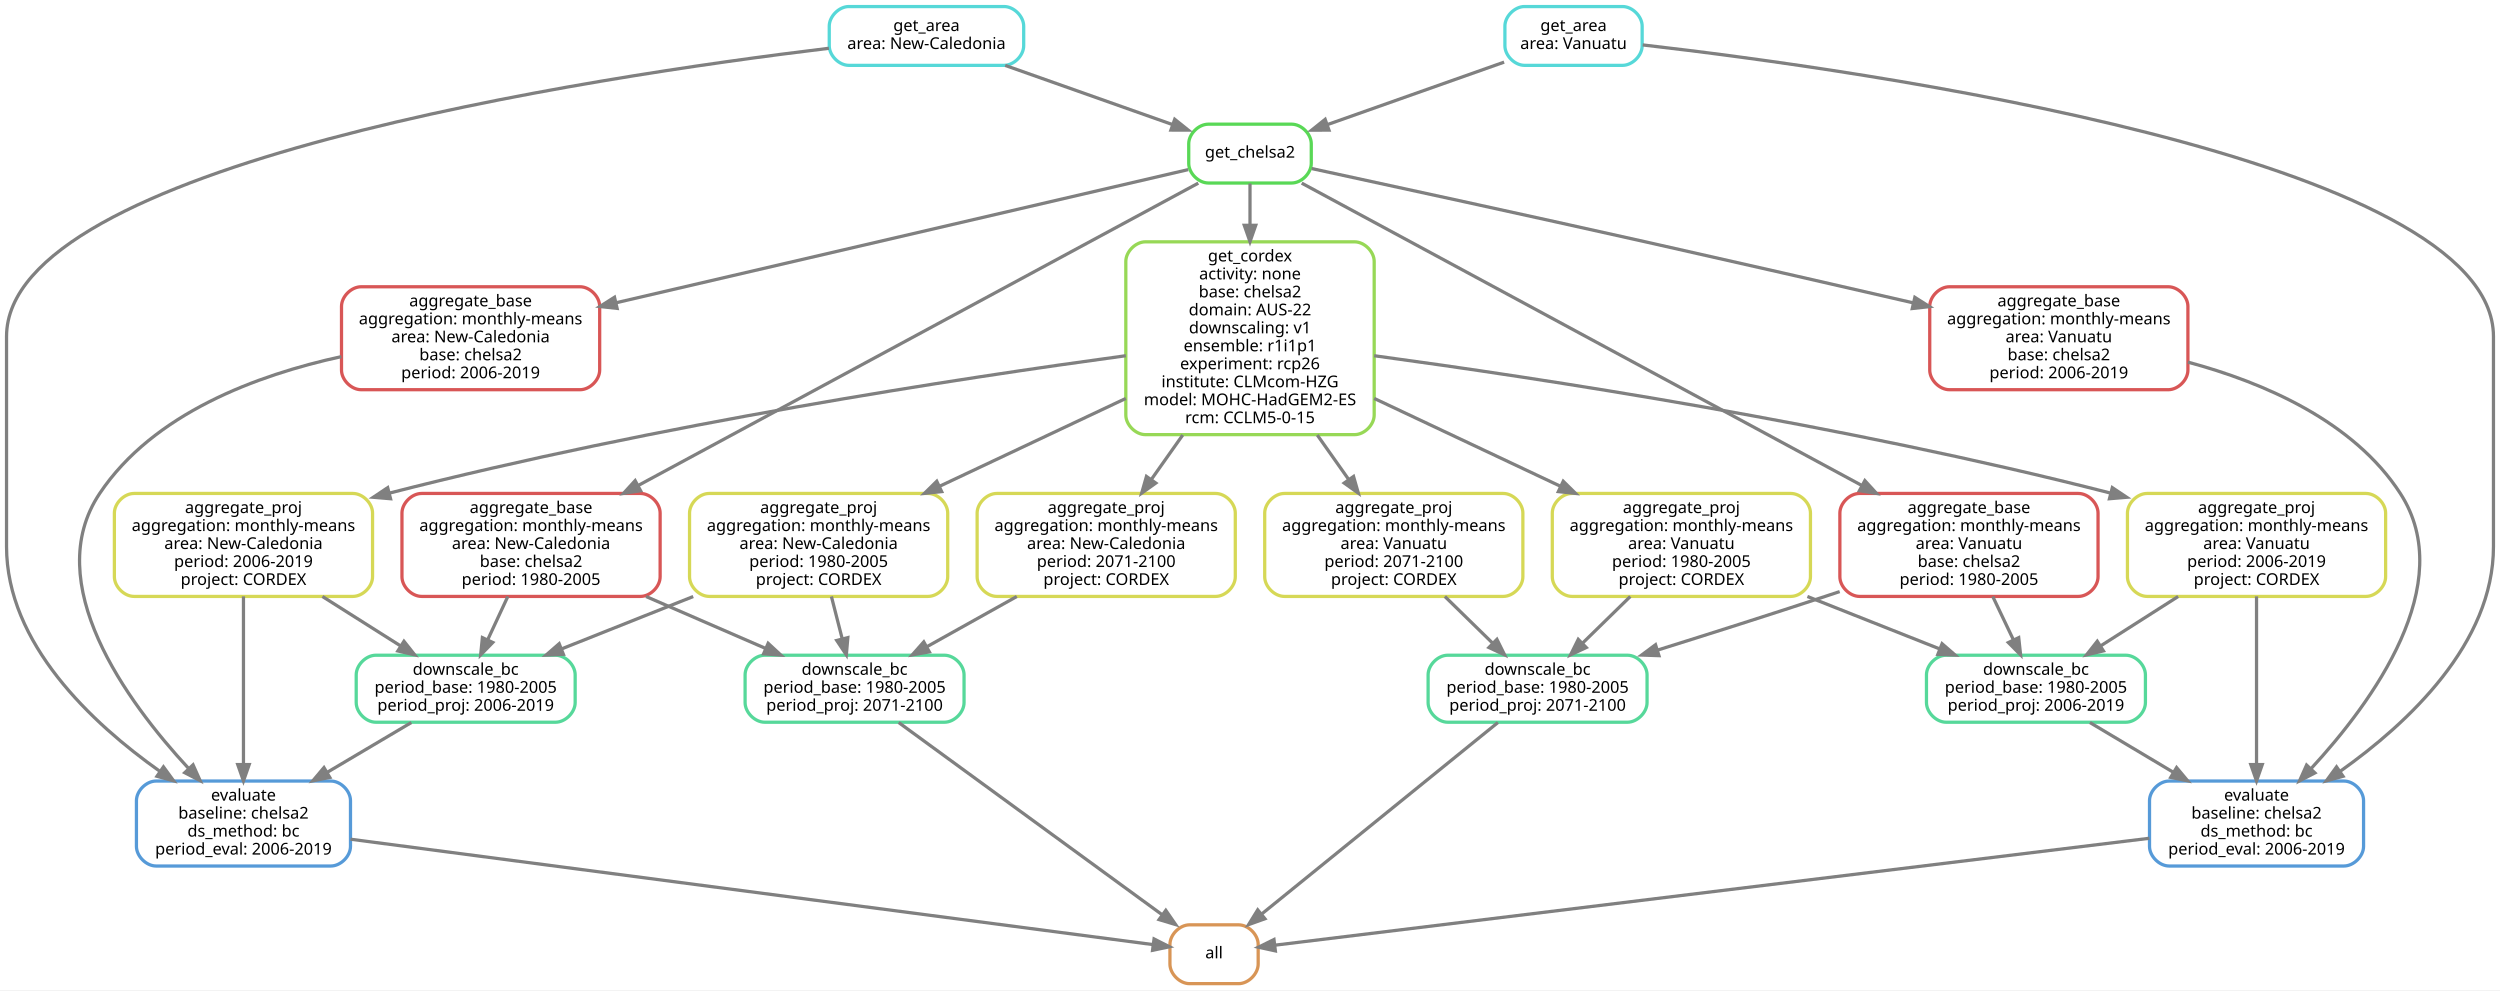
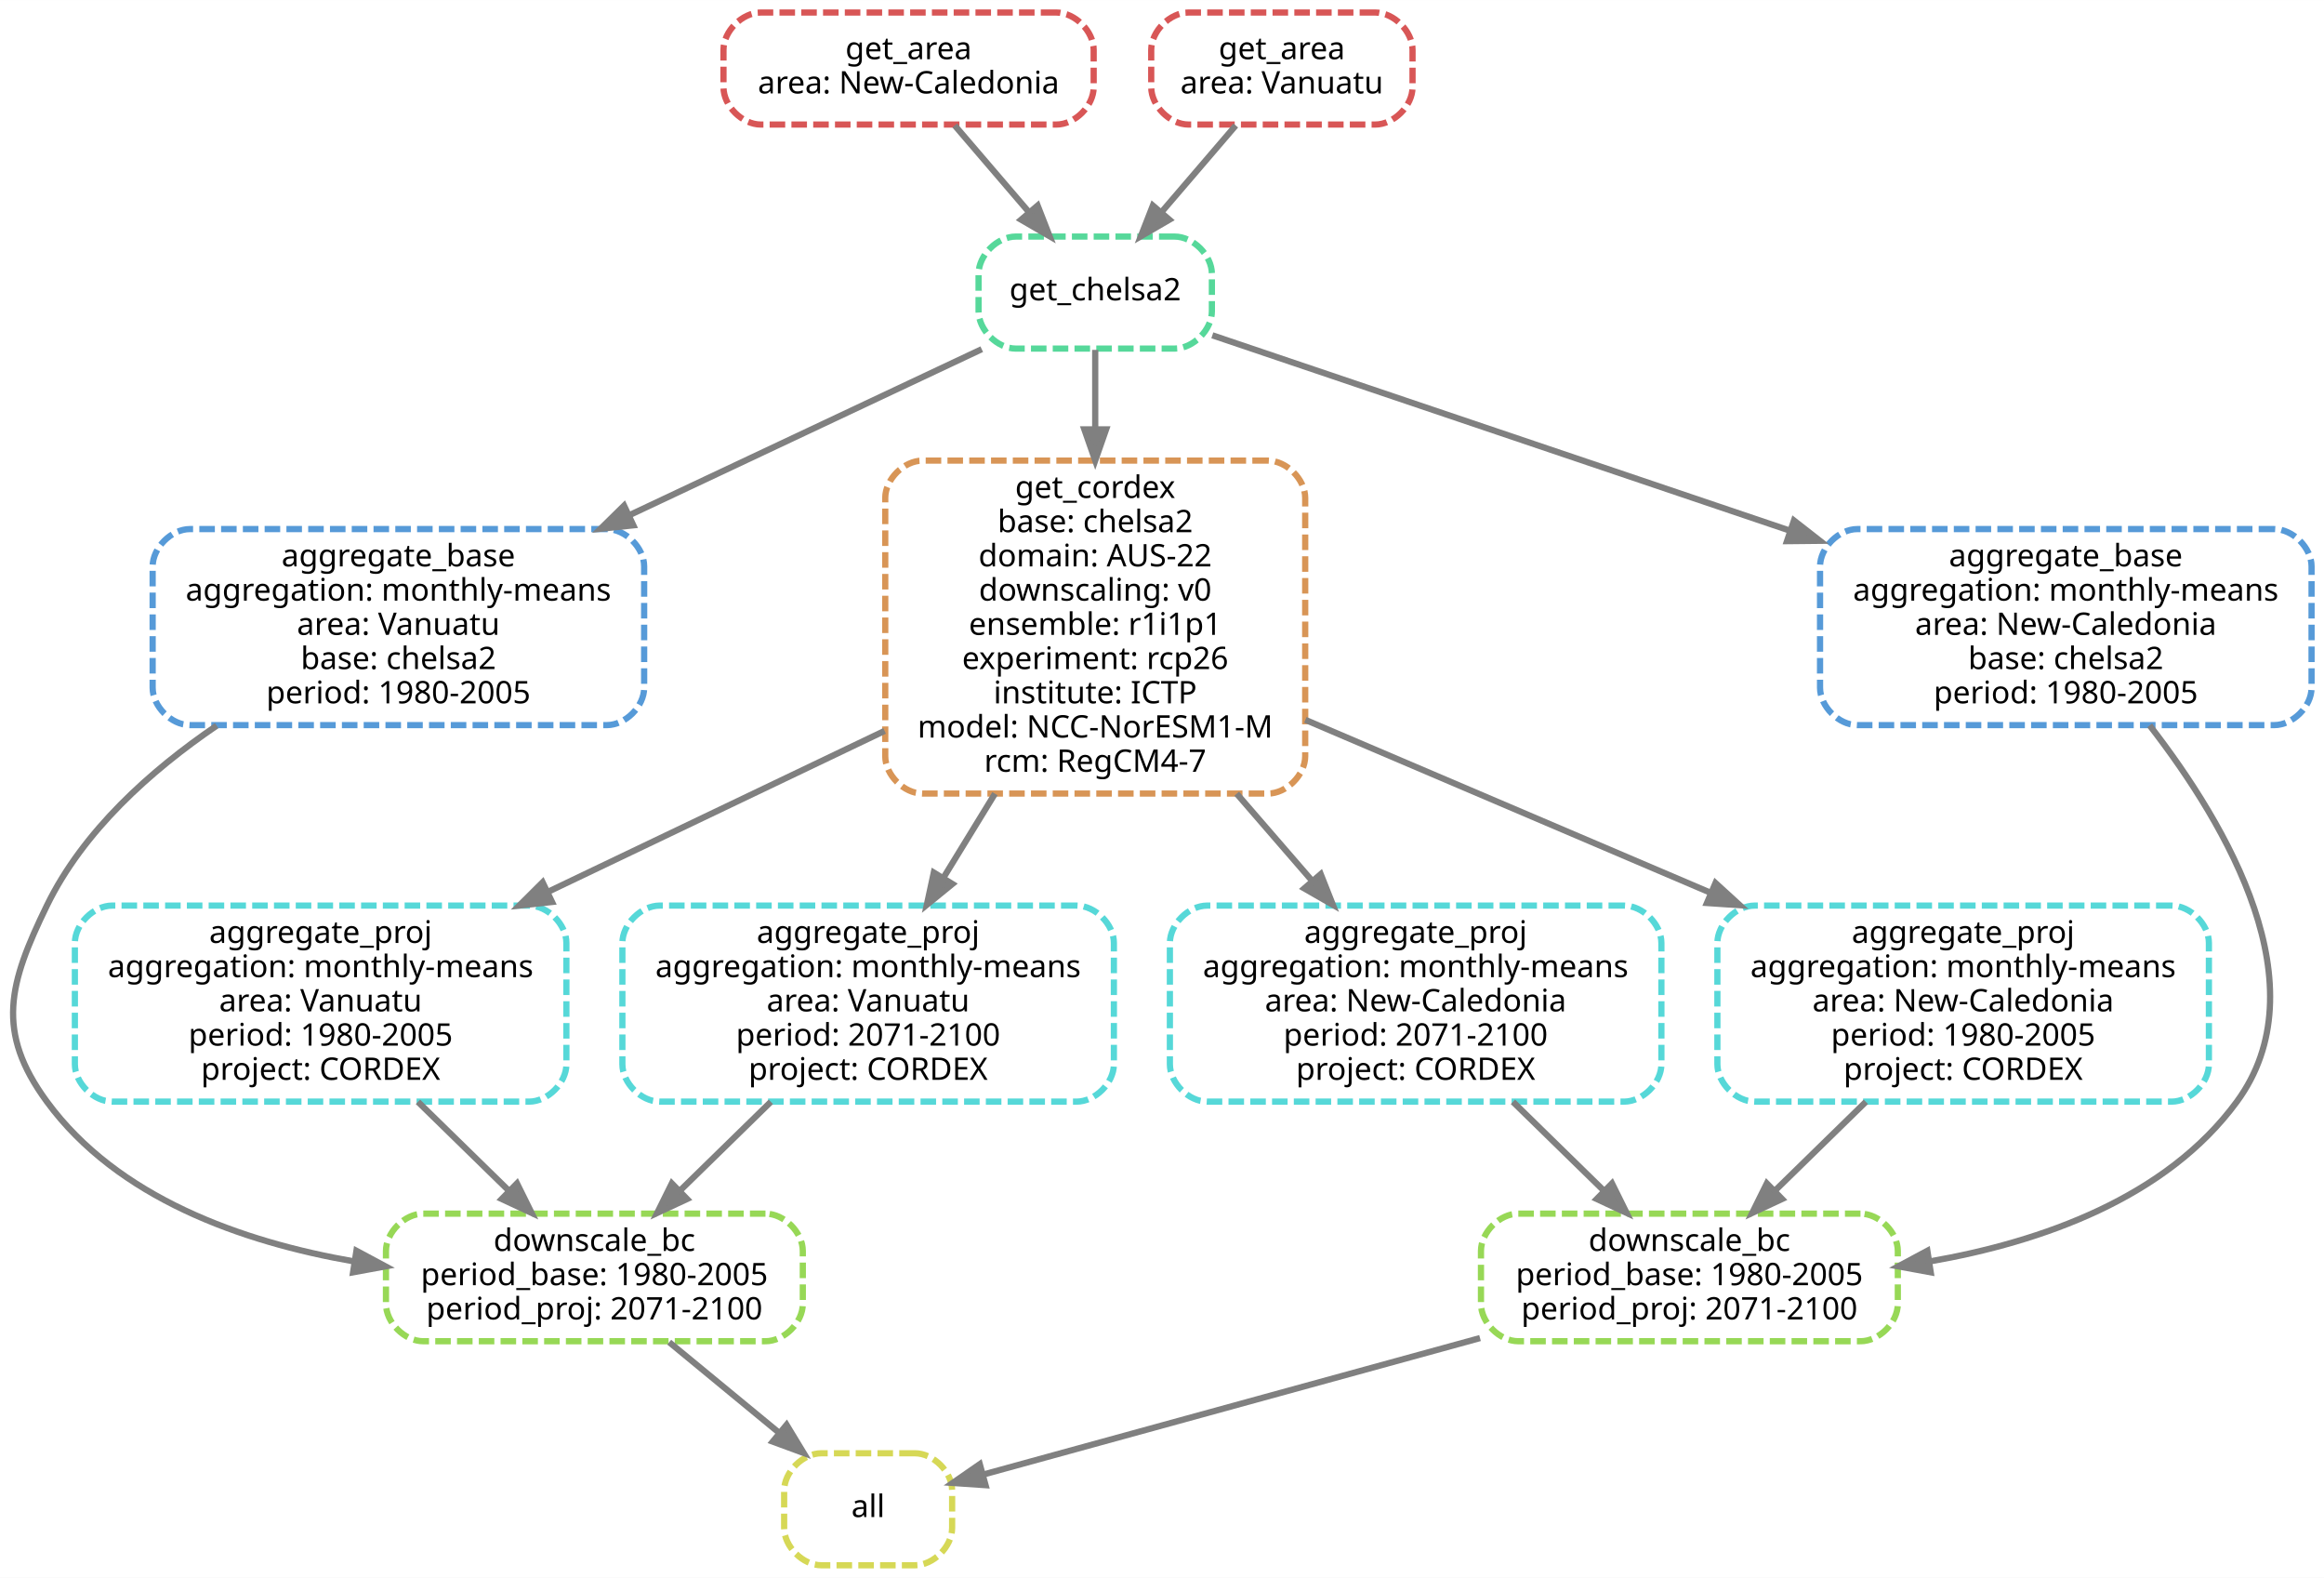
- <svg xmlns="http://www.w3.org/2000/svg" width="1530pt" height="606pt" viewBox="0.00 0.00 1530.00 606.00">
-   <g id="graph0" class="graph" transform="scale(1 1) rotate(0) translate(4 602)">
-     <polygon fill="white" stroke="transparent" points="-4,4 -4,-602 1526,-602 1526,4 -4,4" />
+ <svg xmlns="http://www.w3.org/2000/svg" width="747pt" height="507pt" viewBox="0.00 0.00 747.07 507.00">
+   <g id="graph0" class="graph" transform="scale(1 1) rotate(0) translate(4 503)">
+     <polygon fill="white" stroke="transparent" points="-4,4 -4,-503 743.07,-503 743.07,4 -4,4" />
    <g id="node1" class="node">
-       <path fill="none" stroke="#d89556" stroke-width="2" d="M754,-36C754,-36 724,-36 724,-36 718,-36 712,-30 712,-24 712,-24 712,-12 712,-12 712,-6 718,0 724,0 724,0 754,0 754,0 760,0 766,-6 766,-12 766,-12 766,-24 766,-24 766,-30 760,-36 754,-36" />
-       <text text-anchor="middle" x="739" y="-15.5" font-family="sans" font-size="10.00">all</text>
+       <path fill="none" stroke="#d6d856" stroke-width="2" stroke-dasharray="5,2" d="M290.07,-36C290.07,-36 260.07,-36 260.07,-36 254.07,-36 248.07,-30 248.07,-24 248.07,-24 248.07,-12 248.07,-12 248.07,-6 254.07,0 260.07,0 260.07,0 290.07,0 290.07,0 296.07,0 302.07,-6 302.07,-12 302.07,-12 302.07,-24 302.07,-24 302.07,-30 296.07,-36 290.07,-36" />
+       <text text-anchor="middle" x="275.07" y="-15.5" font-family="sans" font-size="10.00">all</text>
    </g>
    <g id="node2" class="node">
-       <path fill="none" stroke="#56d89a" stroke-width="2" d="M574,-201C574,-201 464,-201 464,-201 458,-201 452,-195 452,-189 452,-189 452,-172 452,-172 452,-166 458,-160 464,-160 464,-160 574,-160 574,-160 580,-160 586,-166 586,-172 586,-172 586,-189 586,-189 586,-195 580,-201 574,-201" />
-       <text text-anchor="middle" x="519" y="-189" font-family="sans" font-size="10.00">downscale_bc</text>
-       <text text-anchor="middle" x="519" y="-178" font-family="sans" font-size="10.00">period_base: 1980-2005</text>
-       <text text-anchor="middle" x="519" y="-167" font-family="sans" font-size="10.00">period_proj: 2071-2100</text>
+       <path fill="none" stroke="#97d856" stroke-width="2" stroke-dasharray="5,2" d="M594.07,-113C594.07,-113 484.07,-113 484.07,-113 478.07,-113 472.07,-107 472.07,-101 472.07,-101 472.07,-84 472.07,-84 472.07,-78 478.07,-72 484.07,-72 484.07,-72 594.07,-72 594.07,-72 600.07,-72 606.07,-78 606.07,-84 606.07,-84 606.07,-101 606.07,-101 606.07,-107 600.07,-113 594.07,-113" />
+       <text text-anchor="middle" x="539.07" y="-101" font-family="sans" font-size="10.00">downscale_bc</text>
+       <text text-anchor="middle" x="539.07" y="-90" font-family="sans" font-size="10.00">period_base: 1980-2005</text>
+       <text text-anchor="middle" x="539.07" y="-79" font-family="sans" font-size="10.00">period_proj: 2071-2100</text>
    </g>
    <g id="edge1" class="edge">
-       <path fill="none" stroke="grey" stroke-width="2" d="M545.98,-159.82C586.74,-130.08 663.89,-73.8 707.29,-42.14" />
-       <polygon fill="grey" stroke="grey" stroke-width="2" points="709.48,-44.87 715.5,-36.15 705.35,-39.21 709.48,-44.87" />
+       <path fill="none" stroke="grey" stroke-width="2" d="M471.77,-73.02C420.97,-59.06 353.17,-40.45 311.89,-29.11" />
+       <polygon fill="grey" stroke="grey" stroke-width="2" points="312.82,-25.74 302.25,-26.46 310.96,-32.49 312.82,-25.74" />
    </g>
    <g id="node3" class="node">
-       <path fill="none" stroke="#d6d856" stroke-width="2" d="M740,-300C740,-300 606,-300 606,-300 600,-300 594,-294 594,-288 594,-288 594,-249 594,-249 594,-243 600,-237 606,-237 606,-237 740,-237 740,-237 746,-237 752,-243 752,-249 752,-249 752,-288 752,-288 752,-294 746,-300 740,-300" />
-       <text text-anchor="middle" x="673" y="-288" font-family="sans" font-size="10.00">aggregate_proj</text>
-       <text text-anchor="middle" x="673" y="-277" font-family="sans" font-size="10.00">aggregation: monthly-means</text>
-       <text text-anchor="middle" x="673" y="-266" font-family="sans" font-size="10.00">area: New-Caledonia</text>
-       <text text-anchor="middle" x="673" y="-255" font-family="sans" font-size="10.00">period: 2071-2100</text>
-       <text text-anchor="middle" x="673" y="-244" font-family="sans" font-size="10.00">project: CORDEX</text>
+       <path fill="none" stroke="#56d8d8" stroke-width="2" stroke-dasharray="5,2" d="M518.07,-212C518.07,-212 384.07,-212 384.07,-212 378.07,-212 372.07,-206 372.07,-200 372.07,-200 372.07,-161 372.07,-161 372.07,-155 378.07,-149 384.07,-149 384.07,-149 518.07,-149 518.07,-149 524.07,-149 530.07,-155 530.07,-161 530.07,-161 530.07,-200 530.07,-200 530.07,-206 524.07,-212 518.07,-212" />
+       <text text-anchor="middle" x="451.07" y="-200" font-family="sans" font-size="10.00">aggregate_proj</text>
+       <text text-anchor="middle" x="451.07" y="-189" font-family="sans" font-size="10.00">aggregation: monthly-means</text>
+       <text text-anchor="middle" x="451.07" y="-178" font-family="sans" font-size="10.00">area: New-Caledonia</text>
+       <text text-anchor="middle" x="451.07" y="-167" font-family="sans" font-size="10.00">period: 2071-2100</text>
+       <text text-anchor="middle" x="451.07" y="-156" font-family="sans" font-size="10.00">project: CORDEX</text>
+     </g>
+     <g id="edge3" class="edge">
+       <path fill="none" stroke="grey" stroke-width="2" d="M482.35,-148.94C491.94,-139.57 502.41,-129.33 511.72,-120.24" />
+       <polygon fill="grey" stroke="grey" stroke-width="2" points="514.19,-122.72 518.89,-113.23 509.29,-117.71 514.19,-122.72" />
+     </g>
+     <g id="node4" class="node">
+       <path fill="none" stroke="#d89556" stroke-width="2" stroke-dasharray="5,2" d="M403.57,-355C403.57,-355 292.57,-355 292.57,-355 286.57,-355 280.57,-349 280.57,-343 280.57,-343 280.57,-260 280.57,-260 280.57,-254 286.57,-248 292.57,-248 292.57,-248 403.57,-248 403.57,-248 409.57,-248 415.57,-254 415.57,-260 415.57,-260 415.57,-343 415.57,-343 415.57,-349 409.57,-355 403.57,-355" />
+       <text text-anchor="middle" x="348.07" y="-343" font-family="sans" font-size="10.00">get_cordex</text>
+       <text text-anchor="middle" x="348.07" y="-332" font-family="sans" font-size="10.00">base: chelsa2</text>
+       <text text-anchor="middle" x="348.07" y="-321" font-family="sans" font-size="10.00">domain: AUS-22</text>
+       <text text-anchor="middle" x="348.07" y="-310" font-family="sans" font-size="10.00">downscaling: v0</text>
+       <text text-anchor="middle" x="348.07" y="-299" font-family="sans" font-size="10.00">ensemble: r1i1p1</text>
+       <text text-anchor="middle" x="348.07" y="-288" font-family="sans" font-size="10.00">experiment: rcp26</text>
+       <text text-anchor="middle" x="348.07" y="-277" font-family="sans" font-size="10.00">institute: ICTP</text>
+       <text text-anchor="middle" x="348.07" y="-266" font-family="sans" font-size="10.00">model: NCC-NorESM1-M</text>
+       <text text-anchor="middle" x="348.07" y="-255" font-family="sans" font-size="10.00">rcm: RegCM4-7</text>
+     </g>
+     <g id="edge6" class="edge">
+       <path fill="none" stroke="grey" stroke-width="2" d="M393.55,-247.96C401.72,-238.52 410.1,-228.84 417.84,-219.9" />
+       <polygon fill="grey" stroke="grey" stroke-width="2" points="420.56,-222.1 424.46,-212.25 415.27,-217.52 420.56,-222.1" />
+     </g>
+     <g id="node8" class="node">
+       <path fill="none" stroke="#56d8d8" stroke-width="2" stroke-dasharray="5,2" d="M694.07,-212C694.07,-212 560.07,-212 560.07,-212 554.07,-212 548.07,-206 548.07,-200 548.07,-200 548.07,-161 548.07,-161 548.07,-155 554.07,-149 560.07,-149 560.07,-149 694.07,-149 694.07,-149 700.07,-149 706.07,-155 706.07,-161 706.07,-161 706.07,-200 706.07,-200 706.07,-206 700.07,-212 694.07,-212" />
+       <text text-anchor="middle" x="627.07" y="-200" font-family="sans" font-size="10.00">aggregate_proj</text>
+       <text text-anchor="middle" x="627.07" y="-189" font-family="sans" font-size="10.00">aggregation: monthly-means</text>
+       <text text-anchor="middle" x="627.07" y="-178" font-family="sans" font-size="10.00">area: New-Caledonia</text>
+       <text text-anchor="middle" x="627.07" y="-167" font-family="sans" font-size="10.00">period: 1980-2005</text>
+       <text text-anchor="middle" x="627.07" y="-156" font-family="sans" font-size="10.00">project: CORDEX</text>
+     </g>
+     <g id="edge10" class="edge">
+       <path fill="none" stroke="grey" stroke-width="2" d="M415.61,-271.69C454.89,-254.94 504.66,-233.71 546.04,-216.06" />
+       <polygon fill="grey" stroke="grey" stroke-width="2" points="547.46,-219.26 555.28,-212.12 544.71,-212.83 547.46,-219.26" />
+     </g>
+     <g id="node11" class="node">
+       <path fill="none" stroke="#56d8d8" stroke-width="2" stroke-dasharray="5,2" d="M342.07,-212C342.07,-212 208.07,-212 208.07,-212 202.07,-212 196.07,-206 196.07,-200 196.07,-200 196.07,-161 196.07,-161 196.07,-155 202.07,-149 208.07,-149 208.07,-149 342.07,-149 342.07,-149 348.07,-149 354.07,-155 354.07,-161 354.07,-161 354.07,-200 354.07,-200 354.07,-206 348.07,-212 342.07,-212" />
+       <text text-anchor="middle" x="275.07" y="-200" font-family="sans" font-size="10.00">aggregate_proj</text>
+       <text text-anchor="middle" x="275.07" y="-189" font-family="sans" font-size="10.00">aggregation: monthly-means</text>
+       <text text-anchor="middle" x="275.07" y="-178" font-family="sans" font-size="10.00">area: Vanuatu</text>
+       <text text-anchor="middle" x="275.07" y="-167" font-family="sans" font-size="10.00">period: 2071-2100</text>
+       <text text-anchor="middle" x="275.07" y="-156" font-family="sans" font-size="10.00">project: CORDEX</text>
+     </g>
+     <g id="edge15" class="edge">
+       <path fill="none" stroke="grey" stroke-width="2" d="M315.84,-247.96C310.29,-238.9 304.6,-229.63 299.3,-220.99" />
+       <polygon fill="grey" stroke="grey" stroke-width="2" points="302.15,-218.95 293.94,-212.25 296.18,-222.61 302.15,-218.95" />
+     </g>
+     <g id="node12" class="node">
+       <path fill="none" stroke="#56d8d8" stroke-width="2" stroke-dasharray="5,2" d="M166.07,-212C166.07,-212 32.07,-212 32.07,-212 26.07,-212 20.07,-206 20.07,-200 20.07,-200 20.07,-161 20.07,-161 20.07,-155 26.07,-149 32.07,-149 32.07,-149 166.07,-149 166.07,-149 172.07,-149 178.07,-155 178.07,-161 178.07,-161 178.07,-200 178.07,-200 178.07,-206 172.07,-212 166.07,-212" />
+       <text text-anchor="middle" x="99.07" y="-200" font-family="sans" font-size="10.00">aggregate_proj</text>
+       <text text-anchor="middle" x="99.07" y="-189" font-family="sans" font-size="10.00">aggregation: monthly-means</text>
+       <text text-anchor="middle" x="99.07" y="-178" font-family="sans" font-size="10.00">area: Vanuatu</text>
+       <text text-anchor="middle" x="99.07" y="-167" font-family="sans" font-size="10.00">period: 1980-2005</text>
+       <text text-anchor="middle" x="99.07" y="-156" font-family="sans" font-size="10.00">project: CORDEX</text>
+     </g>
+     <g id="edge16" class="edge">
+       <path fill="none" stroke="grey" stroke-width="2" d="M280.36,-268.14C246.93,-252.16 206.54,-232.86 172.38,-216.53" />
+       <polygon fill="grey" stroke="grey" stroke-width="2" points="173.45,-213.16 162.92,-212.01 170.43,-219.48 173.45,-213.16" />
+     </g>
+     <g id="node5" class="node">
+       <path fill="none" stroke="#56d89a" stroke-width="2" stroke-dasharray="5,2" d="M373.57,-427C373.57,-427 322.57,-427 322.57,-427 316.57,-427 310.57,-421 310.57,-415 310.57,-415 310.57,-403 310.57,-403 310.57,-397 316.57,-391 322.57,-391 322.57,-391 373.57,-391 373.57,-391 379.57,-391 385.57,-397 385.57,-403 385.57,-403 385.57,-415 385.57,-415 385.57,-421 379.57,-427 373.57,-427" />
+       <text text-anchor="middle" x="348.07" y="-406.5" font-family="sans" font-size="10.00">get_chelsa2</text>
+     </g>
+     <g id="edge7" class="edge">
+       <path fill="none" stroke="grey" stroke-width="2" d="M348.07,-390.58C348.07,-383.36 348.07,-374.5 348.07,-365.22" />
+       <polygon fill="grey" stroke="grey" stroke-width="2" points="351.57,-365.04 348.07,-355.04 344.57,-365.04 351.57,-365.04" />
+     </g>
+     <g id="node9" class="node">
+       <path fill="none" stroke="#569ad8" stroke-width="2" stroke-dasharray="5,2" d="M727.07,-333C727.07,-333 593.07,-333 593.07,-333 587.07,-333 581.07,-327 581.07,-321 581.07,-321 581.07,-282 581.07,-282 581.07,-276 587.07,-270 593.07,-270 593.07,-270 727.07,-270 727.07,-270 733.07,-270 739.07,-276 739.07,-282 739.07,-282 739.07,-321 739.07,-321 739.07,-327 733.07,-333 727.07,-333" />
+       <text text-anchor="middle" x="660.07" y="-321" font-family="sans" font-size="10.00">aggregate_base</text>
+       <text text-anchor="middle" x="660.07" y="-310" font-family="sans" font-size="10.00">aggregation: monthly-means</text>
+       <text text-anchor="middle" x="660.07" y="-299" font-family="sans" font-size="10.00">area: New-Caledonia</text>
+       <text text-anchor="middle" x="660.07" y="-288" font-family="sans" font-size="10.00">base: chelsa2</text>
+       <text text-anchor="middle" x="660.07" y="-277" font-family="sans" font-size="10.00">period: 1980-2005</text>
+     </g>
+     <g id="edge11" class="edge">
+       <path fill="none" stroke="grey" stroke-width="2" d="M385.71,-395.27C431.4,-379.82 509.96,-353.26 571.33,-332.51" />
+       <polygon fill="grey" stroke="grey" stroke-width="2" points="572.68,-335.75 581.03,-329.23 570.44,-329.12 572.68,-335.75" />
+     </g>
+     <g id="node13" class="node">
+       <path fill="none" stroke="#569ad8" stroke-width="2" stroke-dasharray="5,2" d="M191.07,-333C191.07,-333 57.07,-333 57.07,-333 51.07,-333 45.07,-327 45.07,-321 45.07,-321 45.07,-282 45.07,-282 45.07,-276 51.07,-270 57.07,-270 57.07,-270 191.07,-270 191.07,-270 197.07,-270 203.07,-276 203.07,-282 203.07,-282 203.07,-321 203.07,-321 203.07,-327 197.07,-333 191.07,-333" />
+       <text text-anchor="middle" x="124.07" y="-321" font-family="sans" font-size="10.00">aggregate_base</text>
+       <text text-anchor="middle" x="124.07" y="-310" font-family="sans" font-size="10.00">aggregation: monthly-means</text>
+       <text text-anchor="middle" x="124.07" y="-299" font-family="sans" font-size="10.00">area: Vanuatu</text>
+       <text text-anchor="middle" x="124.07" y="-288" font-family="sans" font-size="10.00">base: chelsa2</text>
+       <text text-anchor="middle" x="124.07" y="-277" font-family="sans" font-size="10.00">period: 1980-2005</text>
+     </g>
+     <g id="edge17" class="edge">
+       <path fill="none" stroke="grey" stroke-width="2" d="M311.59,-390.81C281.07,-376.44 236.56,-355.48 198.56,-337.58" />
+       <polygon fill="grey" stroke="grey" stroke-width="2" points="199.59,-334.2 189.05,-333.1 196.61,-340.53 199.59,-334.2" />
+     </g>
+     <g id="node6" class="node">
+       <path fill="none" stroke="#d85656" stroke-width="2" stroke-dasharray="5,2" d="M335.57,-499C335.57,-499 240.57,-499 240.57,-499 234.57,-499 228.57,-493 228.57,-487 228.57,-487 228.57,-475 228.57,-475 228.57,-469 234.57,-463 240.57,-463 240.57,-463 335.57,-463 335.57,-463 341.57,-463 347.57,-469 347.57,-475 347.57,-475 347.57,-487 347.57,-487 347.57,-493 341.57,-499 335.57,-499" />
+       <text text-anchor="middle" x="288.07" y="-484" font-family="sans" font-size="10.00">get_area</text>
+       <text text-anchor="middle" x="288.07" y="-473" font-family="sans" font-size="10.00">area: New-Caledonia</text>
+     </g>
+     <g id="edge8" class="edge">
+       <path fill="none" stroke="grey" stroke-width="2" d="M302.91,-462.7C310.1,-454.3 318.87,-444.07 326.76,-434.86" />
+       <polygon fill="grey" stroke="grey" stroke-width="2" points="329.56,-436.97 333.41,-427.1 324.25,-432.42 329.56,-436.97" />
+     </g>
+     <g id="node7" class="node">
+       <path fill="none" stroke="#d85656" stroke-width="2" stroke-dasharray="5,2" d="M438.07,-499C438.07,-499 378.07,-499 378.07,-499 372.07,-499 366.07,-493 366.07,-487 366.07,-487 366.07,-475 366.07,-475 366.07,-469 372.07,-463 378.07,-463 378.07,-463 438.07,-463 438.07,-463 444.07,-463 450.07,-469 450.07,-475 450.07,-475 450.07,-487 450.07,-487 450.07,-493 444.07,-499 438.07,-499" />
+       <text text-anchor="middle" x="408.07" y="-484" font-family="sans" font-size="10.00">get_area</text>
+       <text text-anchor="middle" x="408.07" y="-473" font-family="sans" font-size="10.00">area: Vanuatu</text>
+     </g>
+     <g id="edge9" class="edge">
+       <path fill="none" stroke="grey" stroke-width="2" d="M393.24,-462.7C386.05,-454.3 377.28,-444.07 369.38,-434.86" />
+       <polygon fill="grey" stroke="grey" stroke-width="2" points="371.9,-432.42 362.74,-427.1 366.59,-436.97 371.9,-432.42" />
+     </g>
+     <g id="edge4" class="edge">
+       <path fill="none" stroke="grey" stroke-width="2" d="M595.8,-148.94C586.21,-139.57 575.74,-129.33 566.43,-120.24" />
+       <polygon fill="grey" stroke="grey" stroke-width="2" points="568.86,-117.71 559.26,-113.23 563.96,-122.72 568.86,-117.71" />
    </g>
    <g id="edge5" class="edge">
-       <path fill="none" stroke="grey" stroke-width="2" d="M618.27,-236.94C600.33,-226.92 580.62,-215.91 563.52,-206.36" />
-       <polygon fill="grey" stroke="grey" stroke-width="2" points="564.76,-203.04 554.32,-201.23 561.35,-209.16 564.76,-203.04" />
+       <path fill="none" stroke="grey" stroke-width="2" d="M687.02,-269.91C712.19,-237.46 742.13,-185.9 715.07,-149 692.39,-118.06 652.42,-103.92 616.3,-97.64" />
+       <polygon fill="grey" stroke="grey" stroke-width="2" points="616.65,-94.15 606.23,-96.06 615.57,-101.07 616.65,-94.15" />
    </g>
-     <g id="node4" class="node">
-       <path fill="none" stroke="#97d856" stroke-width="2" d="M825,-454C825,-454 697,-454 697,-454 691,-454 685,-448 685,-442 685,-442 685,-348 685,-348 685,-342 691,-336 697,-336 697,-336 825,-336 825,-336 831,-336 837,-342 837,-348 837,-348 837,-442 837,-442 837,-448 831,-454 825,-454" />
-       <text text-anchor="middle" x="761" y="-442" font-family="sans" font-size="10.00">get_cordex</text>
-       <text text-anchor="middle" x="761" y="-431" font-family="sans" font-size="10.00">activity: none</text>
-       <text text-anchor="middle" x="761" y="-420" font-family="sans" font-size="10.00">base: chelsa2</text>
-       <text text-anchor="middle" x="761" y="-409" font-family="sans" font-size="10.00">domain: AUS-22</text>
-       <text text-anchor="middle" x="761" y="-398" font-family="sans" font-size="10.00">downscaling: v1</text>
-       <text text-anchor="middle" x="761" y="-387" font-family="sans" font-size="10.00">ensemble: r1i1p1</text>
-       <text text-anchor="middle" x="761" y="-376" font-family="sans" font-size="10.00">experiment: rcp26</text>
-       <text text-anchor="middle" x="761" y="-365" font-family="sans" font-size="10.00">institute: CLMcom-HZG</text>
-       <text text-anchor="middle" x="761" y="-354" font-family="sans" font-size="10.00">model: MOHC-HadGEM2-ES</text>
-       <text text-anchor="middle" x="761" y="-343" font-family="sans" font-size="10.00">rcm: CCLM5-0-15</text>
+     <g id="node10" class="node">
+       <path fill="none" stroke="#97d856" stroke-width="2" stroke-dasharray="5,2" d="M242.07,-113C242.07,-113 132.07,-113 132.07,-113 126.07,-113 120.07,-107 120.07,-101 120.07,-101 120.07,-84 120.07,-84 120.07,-78 126.07,-72 132.07,-72 132.07,-72 242.07,-72 242.07,-72 248.07,-72 254.07,-78 254.07,-84 254.07,-84 254.07,-101 254.07,-101 254.07,-107 248.07,-113 242.07,-113" />
+       <text text-anchor="middle" x="187.07" y="-101" font-family="sans" font-size="10.00">downscale_bc</text>
+       <text text-anchor="middle" x="187.07" y="-90" font-family="sans" font-size="10.00">period_base: 1980-2005</text>
+       <text text-anchor="middle" x="187.07" y="-79" font-family="sans" font-size="10.00">period_proj: 2071-2100</text>
    </g>
-     <g id="edge8" class="edge">
-       <path fill="none" stroke="grey" stroke-width="2" d="M719.83,-335.76C713.33,-326.55 706.73,-317.23 700.63,-308.59" />
-       <polygon fill="grey" stroke="grey" stroke-width="2" points="703.35,-306.37 694.71,-300.22 697.63,-310.41 703.35,-306.37" />
-     </g>
-     <g id="node8" class="node">
-       <path fill="none" stroke="#d6d856" stroke-width="2" d="M564,-300C564,-300 430,-300 430,-300 424,-300 418,-294 418,-288 418,-288 418,-249 418,-249 418,-243 424,-237 430,-237 430,-237 564,-237 564,-237 570,-237 576,-243 576,-249 576,-249 576,-288 576,-288 576,-294 570,-300 564,-300" />
-       <text text-anchor="middle" x="497" y="-288" font-family="sans" font-size="10.00">aggregate_proj</text>
-       <text text-anchor="middle" x="497" y="-277" font-family="sans" font-size="10.00">aggregation: monthly-means</text>
-       <text text-anchor="middle" x="497" y="-266" font-family="sans" font-size="10.00">area: New-Caledonia</text>
-       <text text-anchor="middle" x="497" y="-255" font-family="sans" font-size="10.00">period: 1980-2005</text>
-       <text text-anchor="middle" x="497" y="-244" font-family="sans" font-size="10.00">project: CORDEX</text>
+     <g id="edge2" class="edge">
+       <path fill="none" stroke="grey" stroke-width="2" d="M211.12,-71.69C222.01,-62.72 234.98,-52.04 246.37,-42.65" />
+       <polygon fill="grey" stroke="grey" stroke-width="2" points="248.85,-45.14 254.35,-36.08 244.4,-39.74 248.85,-45.14" />
    </g>
    <g id="edge12" class="edge">
-       <path fill="none" stroke="grey" stroke-width="2" d="M684.99,-358.16C649.2,-341.28 606.66,-321.21 571.1,-304.45" />
-       <polygon fill="grey" stroke="grey" stroke-width="2" points="572.29,-301.14 561.75,-300.04 569.3,-307.47 572.29,-301.14" />
-     </g>
-     <g id="node11" class="node">
-       <path fill="none" stroke="#d6d856" stroke-width="2" d="M916,-300C916,-300 782,-300 782,-300 776,-300 770,-294 770,-288 770,-288 770,-249 770,-249 770,-243 776,-237 782,-237 782,-237 916,-237 916,-237 922,-237 928,-243 928,-249 928,-249 928,-288 928,-288 928,-294 922,-300 916,-300" />
-       <text text-anchor="middle" x="849" y="-288" font-family="sans" font-size="10.00">aggregate_proj</text>
-       <text text-anchor="middle" x="849" y="-277" font-family="sans" font-size="10.00">aggregation: monthly-means</text>
-       <text text-anchor="middle" x="849" y="-266" font-family="sans" font-size="10.00">area: Vanuatu</text>
-       <text text-anchor="middle" x="849" y="-255" font-family="sans" font-size="10.00">period: 2071-2100</text>
-       <text text-anchor="middle" x="849" y="-244" font-family="sans" font-size="10.00">project: CORDEX</text>
-     </g>
-     <g id="edge17" class="edge">
-       <path fill="none" stroke="grey" stroke-width="2" d="M802.17,-335.76C808.67,-326.55 815.27,-317.23 821.37,-308.59" />
-       <polygon fill="grey" stroke="grey" stroke-width="2" points="824.37,-310.41 827.29,-300.22 818.65,-306.37 824.37,-310.41" />
-     </g>
-     <g id="node12" class="node">
-       <path fill="none" stroke="#d6d856" stroke-width="2" d="M1092,-300C1092,-300 958,-300 958,-300 952,-300 946,-294 946,-288 946,-288 946,-249 946,-249 946,-243 952,-237 958,-237 958,-237 1092,-237 1092,-237 1098,-237 1104,-243 1104,-249 1104,-249 1104,-288 1104,-288 1104,-294 1098,-300 1092,-300" />
-       <text text-anchor="middle" x="1025" y="-288" font-family="sans" font-size="10.00">aggregate_proj</text>
-       <text text-anchor="middle" x="1025" y="-277" font-family="sans" font-size="10.00">aggregation: monthly-means</text>
-       <text text-anchor="middle" x="1025" y="-266" font-family="sans" font-size="10.00">area: Vanuatu</text>
-       <text text-anchor="middle" x="1025" y="-255" font-family="sans" font-size="10.00">period: 1980-2005</text>
-       <text text-anchor="middle" x="1025" y="-244" font-family="sans" font-size="10.00">project: CORDEX</text>
-     </g>
-     <g id="edge18" class="edge">
-       <path fill="none" stroke="grey" stroke-width="2" d="M837.01,-358.16C872.8,-341.28 915.34,-321.21 950.9,-304.45" />
-       <polygon fill="grey" stroke="grey" stroke-width="2" points="952.7,-307.47 960.25,-300.04 949.71,-301.14 952.7,-307.47" />
-     </g>
-     <g id="node15" class="node">
-       <path fill="none" stroke="#d6d856" stroke-width="2" d="M212,-300C212,-300 78,-300 78,-300 72,-300 66,-294 66,-288 66,-288 66,-249 66,-249 66,-243 72,-237 78,-237 78,-237 212,-237 212,-237 218,-237 224,-243 224,-249 224,-249 224,-288 224,-288 224,-294 218,-300 212,-300" />
-       <text text-anchor="middle" x="145" y="-288" font-family="sans" font-size="10.00">aggregate_proj</text>
-       <text text-anchor="middle" x="145" y="-277" font-family="sans" font-size="10.00">aggregation: monthly-means</text>
-       <text text-anchor="middle" x="145" y="-266" font-family="sans" font-size="10.00">area: New-Caledonia</text>
-       <text text-anchor="middle" x="145" y="-255" font-family="sans" font-size="10.00">period: 2006-2019</text>
-       <text text-anchor="middle" x="145" y="-244" font-family="sans" font-size="10.00">project: CORDEX</text>
-     </g>
-     <g id="edge24" class="edge">
-       <path fill="none" stroke="grey" stroke-width="2" d="M685,-384.3C583.69,-370.53 398.97,-342.45 234.27,-300.21" />
-       <polygon fill="grey" stroke="grey" stroke-width="2" points="235.01,-296.78 224.45,-297.67 233.26,-303.56 235.01,-296.78" />
-     </g>
-     <g id="node19" class="node">
-       <path fill="none" stroke="#d6d856" stroke-width="2" d="M1444,-300C1444,-300 1310,-300 1310,-300 1304,-300 1298,-294 1298,-288 1298,-288 1298,-249 1298,-249 1298,-243 1304,-237 1310,-237 1310,-237 1444,-237 1444,-237 1450,-237 1456,-243 1456,-249 1456,-249 1456,-288 1456,-288 1456,-294 1450,-300 1444,-300" />
-       <text text-anchor="middle" x="1377" y="-288" font-family="sans" font-size="10.00">aggregate_proj</text>
-       <text text-anchor="middle" x="1377" y="-277" font-family="sans" font-size="10.00">aggregation: monthly-means</text>
-       <text text-anchor="middle" x="1377" y="-266" font-family="sans" font-size="10.00">area: Vanuatu</text>
-       <text text-anchor="middle" x="1377" y="-255" font-family="sans" font-size="10.00">period: 2006-2019</text>
-       <text text-anchor="middle" x="1377" y="-244" font-family="sans" font-size="10.00">project: CORDEX</text>
-     </g>
-     <g id="edge33" class="edge">
-       <path fill="none" stroke="grey" stroke-width="2" d="M837,-384.3C938.31,-370.53 1123.03,-342.45 1287.73,-300.21" />
-       <polygon fill="grey" stroke="grey" stroke-width="2" points="1288.74,-303.56 1297.55,-297.67 1286.99,-296.78 1288.74,-303.56" />
-     </g>
-     <g id="node5" class="node">
-       <path fill="none" stroke="#59d856" stroke-width="2" d="M786.5,-526C786.5,-526 735.5,-526 735.5,-526 729.5,-526 723.5,-520 723.5,-514 723.5,-514 723.5,-502 723.5,-502 723.5,-496 729.5,-490 735.5,-490 735.5,-490 786.5,-490 786.5,-490 792.5,-490 798.5,-496 798.5,-502 798.5,-502 798.5,-514 798.5,-514 798.5,-520 792.5,-526 786.5,-526" />
-       <text text-anchor="middle" x="761" y="-505.5" font-family="sans" font-size="10.00">get_chelsa2</text>
-     </g>
-     <g id="edge9" class="edge">
-       <path fill="none" stroke="grey" stroke-width="2" d="M761,-489.66C761,-482.49 761,-473.68 761,-464.36" />
-       <polygon fill="grey" stroke="grey" stroke-width="2" points="764.5,-464.1 761,-454.1 757.5,-464.1 764.5,-464.1" />
-     </g>
-     <g id="node9" class="node">
-       <path fill="none" stroke="#d85656" stroke-width="2" d="M388,-300C388,-300 254,-300 254,-300 248,-300 242,-294 242,-288 242,-288 242,-249 242,-249 242,-243 248,-237 254,-237 254,-237 388,-237 388,-237 394,-237 400,-243 400,-249 400,-249 400,-288 400,-288 400,-294 394,-300 388,-300" />
-       <text text-anchor="middle" x="321" y="-288" font-family="sans" font-size="10.00">aggregate_base</text>
-       <text text-anchor="middle" x="321" y="-277" font-family="sans" font-size="10.00">aggregation: monthly-means</text>
-       <text text-anchor="middle" x="321" y="-266" font-family="sans" font-size="10.00">area: New-Caledonia</text>
-       <text text-anchor="middle" x="321" y="-255" font-family="sans" font-size="10.00">base: chelsa2</text>
-       <text text-anchor="middle" x="321" y="-244" font-family="sans" font-size="10.00">period: 1980-2005</text>
+       <path fill="none" stroke="grey" stroke-width="2" d="M243.8,-148.94C234.21,-139.57 223.74,-129.33 214.43,-120.24" />
+       <polygon fill="grey" stroke="grey" stroke-width="2" points="216.86,-117.71 207.26,-113.23 211.96,-122.72 216.86,-117.71" />
    </g>
    <g id="edge13" class="edge">
-       <path fill="none" stroke="grey" stroke-width="2" d="M729.36,-489.92C657.87,-451.33 482.66,-356.76 386.61,-304.91" />
-       <polygon fill="grey" stroke="grey" stroke-width="2" points="388.03,-301.7 377.57,-300.03 384.71,-307.86 388.03,-301.7" />
-     </g>
-     <g id="node13" class="node">
-       <path fill="none" stroke="#d85656" stroke-width="2" d="M1268,-300C1268,-300 1134,-300 1134,-300 1128,-300 1122,-294 1122,-288 1122,-288 1122,-249 1122,-249 1122,-243 1128,-237 1134,-237 1134,-237 1268,-237 1268,-237 1274,-237 1280,-243 1280,-249 1280,-249 1280,-288 1280,-288 1280,-294 1274,-300 1268,-300" />
-       <text text-anchor="middle" x="1201" y="-288" font-family="sans" font-size="10.00">aggregate_base</text>
-       <text text-anchor="middle" x="1201" y="-277" font-family="sans" font-size="10.00">aggregation: monthly-means</text>
-       <text text-anchor="middle" x="1201" y="-266" font-family="sans" font-size="10.00">area: Vanuatu</text>
-       <text text-anchor="middle" x="1201" y="-255" font-family="sans" font-size="10.00">base: chelsa2</text>
-       <text text-anchor="middle" x="1201" y="-244" font-family="sans" font-size="10.00">period: 1980-2005</text>
-     </g>
-     <g id="edge19" class="edge">
-       <path fill="none" stroke="grey" stroke-width="2" d="M792.64,-489.92C864.13,-451.33 1039.34,-356.76 1135.39,-304.91" />
-       <polygon fill="grey" stroke="grey" stroke-width="2" points="1137.29,-307.86 1144.43,-300.03 1133.97,-301.7 1137.29,-307.86" />
-     </g>
-     <g id="node16" class="node">
-       <path fill="none" stroke="#d85656" stroke-width="2" d="M351,-426.5C351,-426.5 217,-426.5 217,-426.5 211,-426.5 205,-420.5 205,-414.5 205,-414.5 205,-375.5 205,-375.5 205,-369.5 211,-363.5 217,-363.5 217,-363.5 351,-363.5 351,-363.5 357,-363.5 363,-369.5 363,-375.5 363,-375.5 363,-414.5 363,-414.5 363,-420.5 357,-426.5 351,-426.5" />
-       <text text-anchor="middle" x="284" y="-414.5" font-family="sans" font-size="10.00">aggregate_base</text>
-       <text text-anchor="middle" x="284" y="-403.5" font-family="sans" font-size="10.00">aggregation: monthly-means</text>
-       <text text-anchor="middle" x="284" y="-392.5" font-family="sans" font-size="10.00">area: New-Caledonia</text>
-       <text text-anchor="middle" x="284" y="-381.5" font-family="sans" font-size="10.00">base: chelsa2</text>
-       <text text-anchor="middle" x="284" y="-370.5" font-family="sans" font-size="10.00">period: 2006-2019</text>
-     </g>
-     <g id="edge25" class="edge">
-       <path fill="none" stroke="grey" stroke-width="2" d="M723.17,-498.2C648.03,-480.71 478.17,-441.19 373.1,-416.73" />
-       <polygon fill="grey" stroke="grey" stroke-width="2" points="373.67,-413.27 363.13,-414.42 372.08,-420.09 373.67,-413.27" />
-     </g>
-     <g id="node20" class="node">
-       <path fill="none" stroke="#d85656" stroke-width="2" d="M1323,-426.5C1323,-426.5 1189,-426.5 1189,-426.5 1183,-426.5 1177,-420.5 1177,-414.5 1177,-414.5 1177,-375.5 1177,-375.5 1177,-369.5 1183,-363.5 1189,-363.5 1189,-363.5 1323,-363.5 1323,-363.5 1329,-363.5 1335,-369.5 1335,-375.5 1335,-375.5 1335,-414.5 1335,-414.5 1335,-420.5 1329,-426.5 1323,-426.5" />
-       <text text-anchor="middle" x="1256" y="-414.5" font-family="sans" font-size="10.00">aggregate_base</text>
-       <text text-anchor="middle" x="1256" y="-403.5" font-family="sans" font-size="10.00">aggregation: monthly-means</text>
-       <text text-anchor="middle" x="1256" y="-392.5" font-family="sans" font-size="10.00">area: Vanuatu</text>
-       <text text-anchor="middle" x="1256" y="-381.5" font-family="sans" font-size="10.00">base: chelsa2</text>
-       <text text-anchor="middle" x="1256" y="-370.5" font-family="sans" font-size="10.00">period: 2006-2019</text>
-     </g>
-     <g id="edge34" class="edge">
-       <path fill="none" stroke="grey" stroke-width="2" d="M798.75,-498.85C846.39,-488.54 930.81,-470.18 1003,-454 1057.51,-441.78 1118.55,-427.8 1167.02,-416.62" />
-       <polygon fill="grey" stroke="grey" stroke-width="2" points="1167.89,-420.01 1176.85,-414.35 1166.32,-413.19 1167.89,-420.01" />
-     </g>
-     <g id="node6" class="node">
-       <path fill="none" stroke="#56d8d8" stroke-width="2" d="M610.5,-598C610.5,-598 515.5,-598 515.5,-598 509.5,-598 503.5,-592 503.5,-586 503.5,-586 503.5,-574 503.5,-574 503.5,-568 509.5,-562 515.5,-562 515.5,-562 610.5,-562 610.5,-562 616.5,-562 622.5,-568 622.5,-574 622.5,-574 622.5,-586 622.5,-586 622.5,-592 616.5,-598 610.5,-598" />
-       <text text-anchor="middle" x="563" y="-583" font-family="sans" font-size="10.00">get_area</text>
-       <text text-anchor="middle" x="563" y="-572" font-family="sans" font-size="10.00">area: New-Caledonia</text>
-     </g>
-     <g id="edge10" class="edge">
-       <path fill="none" stroke="grey" stroke-width="2" d="M611.18,-561.97C642.27,-550.97 682.54,-536.74 713.49,-525.79" />
-       <polygon fill="grey" stroke="grey" stroke-width="2" points="714.93,-529 723.19,-522.37 712.6,-522.4 714.93,-529" />
-     </g>
-     <g id="node14" class="node">
-       <path fill="none" stroke="#569ad8" stroke-width="2" d="M198.5,-124C198.5,-124 91.5,-124 91.5,-124 85.5,-124 79.5,-118 79.5,-112 79.5,-112 79.5,-84 79.5,-84 79.5,-78 85.5,-72 91.5,-72 91.5,-72 198.5,-72 198.5,-72 204.5,-72 210.5,-78 210.5,-84 210.5,-84 210.5,-112 210.5,-112 210.5,-118 204.5,-124 198.5,-124" />
-       <text text-anchor="middle" x="145" y="-112" font-family="sans" font-size="10.00">evaluate</text>
-       <text text-anchor="middle" x="145" y="-101" font-family="sans" font-size="10.00">baseline: chelsa2</text>
-       <text text-anchor="middle" x="145" y="-90" font-family="sans" font-size="10.00">ds_method: bc</text>
-       <text text-anchor="middle" x="145" y="-79" font-family="sans" font-size="10.00">period_eval: 2006-2019</text>
-     </g>
-     <g id="edge23" class="edge">
-       <path fill="none" stroke="grey" stroke-width="2" d="M503.28,-572.46C358.39,-554.93 0,-500.96 0,-396 0,-396 0,-396 0,-267.5 0,-208.29 52.08,-159.52 93.82,-129.96" />
-       <polygon fill="grey" stroke="grey" stroke-width="2" points="96.04,-132.68 102.28,-124.12 92.06,-126.92 96.04,-132.68" />
-     </g>
-     <g id="node7" class="node">
-       <path fill="none" stroke="#56d8d8" stroke-width="2" d="M989,-598C989,-598 929,-598 929,-598 923,-598 917,-592 917,-586 917,-586 917,-574 917,-574 917,-568 923,-562 929,-562 929,-562 989,-562 989,-562 995,-562 1001,-568 1001,-574 1001,-574 1001,-586 1001,-586 1001,-592 995,-598 989,-598" />
-       <text text-anchor="middle" x="959" y="-583" font-family="sans" font-size="10.00">get_area</text>
-       <text text-anchor="middle" x="959" y="-572" font-family="sans" font-size="10.00">area: Vanuatu</text>
-     </g>
-     <g id="edge11" class="edge">
-       <path fill="none" stroke="grey" stroke-width="2" d="M916.52,-563.98C884.81,-552.77 841.45,-537.44 808.57,-525.82" />
-       <polygon fill="grey" stroke="grey" stroke-width="2" points="809.32,-522.37 798.73,-522.34 806.99,-528.97 809.32,-522.37" />
-     </g>
-     <g id="node18" class="node">
-       <path fill="none" stroke="#569ad8" stroke-width="2" d="M1430.5,-124C1430.5,-124 1323.5,-124 1323.5,-124 1317.5,-124 1311.5,-118 1311.5,-112 1311.5,-112 1311.5,-84 1311.5,-84 1311.5,-78 1317.5,-72 1323.5,-72 1323.5,-72 1430.5,-72 1430.5,-72 1436.5,-72 1442.5,-78 1442.5,-84 1442.5,-84 1442.5,-112 1442.5,-112 1442.5,-118 1436.5,-124 1430.5,-124" />
-       <text text-anchor="middle" x="1377" y="-112" font-family="sans" font-size="10.00">evaluate</text>
-       <text text-anchor="middle" x="1377" y="-101" font-family="sans" font-size="10.00">baseline: chelsa2</text>
-       <text text-anchor="middle" x="1377" y="-90" font-family="sans" font-size="10.00">ds_method: bc</text>
-       <text text-anchor="middle" x="1377" y="-79" font-family="sans" font-size="10.00">period_eval: 2006-2019</text>
-     </g>
-     <g id="edge32" class="edge">
-       <path fill="none" stroke="grey" stroke-width="2" d="M1001.32,-574.51C1132.25,-559.46 1522,-505.46 1522,-396 1522,-396 1522,-396 1522,-267.5 1522,-208.29 1469.92,-159.52 1428.18,-129.96" />
-       <polygon fill="grey" stroke="grey" stroke-width="2" points="1429.94,-126.92 1419.72,-124.12 1425.96,-132.68 1429.94,-126.92" />
-     </g>
-     <g id="edge6" class="edge">
-       <path fill="none" stroke="grey" stroke-width="2" d="M504.82,-236.94C506.98,-228.49 509.32,-219.35 511.46,-210.97" />
-       <polygon fill="grey" stroke="grey" stroke-width="2" points="514.87,-211.78 513.95,-201.23 508.08,-210.05 514.87,-211.78" />
-     </g>
-     <g id="node17" class="node">
-       <path fill="none" stroke="#56d89a" stroke-width="2" d="M336,-201C336,-201 226,-201 226,-201 220,-201 214,-195 214,-189 214,-189 214,-172 214,-172 214,-166 220,-160 226,-160 226,-160 336,-160 336,-160 342,-160 348,-166 348,-172 348,-172 348,-189 348,-189 348,-195 342,-201 336,-201" />
-       <text text-anchor="middle" x="281" y="-189" font-family="sans" font-size="10.00">downscale_bc</text>
-       <text text-anchor="middle" x="281" y="-178" font-family="sans" font-size="10.00">period_base: 1980-2005</text>
-       <text text-anchor="middle" x="281" y="-167" font-family="sans" font-size="10.00">period_proj: 2006-2019</text>
-     </g>
-     <g id="edge27" class="edge">
-       <path fill="none" stroke="grey" stroke-width="2" d="M420.24,-236.94C393.68,-226.36 364.36,-214.69 339.51,-204.8" />
-       <polygon fill="grey" stroke="grey" stroke-width="2" points="340.8,-201.54 330.22,-201.1 338.21,-208.05 340.8,-201.54" />
-     </g>
-     <g id="edge7" class="edge">
-       <path fill="none" stroke="grey" stroke-width="2" d="M391.36,-236.94C415.39,-226.5 441.87,-215 464.46,-205.19" />
-       <polygon fill="grey" stroke="grey" stroke-width="2" points="466.11,-208.29 473.88,-201.1 463.32,-201.87 466.11,-208.29" />
-     </g>
-     <g id="edge28" class="edge">
-       <path fill="none" stroke="grey" stroke-width="2" d="M306.78,-236.94C302.77,-228.31 298.42,-218.95 294.45,-210.42" />
-       <polygon fill="grey" stroke="grey" stroke-width="2" points="297.57,-208.82 290.17,-201.23 291.22,-211.77 297.57,-208.82" />
-     </g>
-     <g id="node10" class="node">
-       <path fill="none" stroke="#56d89a" stroke-width="2" d="M992,-201C992,-201 882,-201 882,-201 876,-201 870,-195 870,-189 870,-189 870,-172 870,-172 870,-166 876,-160 882,-160 882,-160 992,-160 992,-160 998,-160 1004,-166 1004,-172 1004,-172 1004,-189 1004,-189 1004,-195 998,-201 992,-201" />
-       <text text-anchor="middle" x="937" y="-189" font-family="sans" font-size="10.00">downscale_bc</text>
-       <text text-anchor="middle" x="937" y="-178" font-family="sans" font-size="10.00">period_base: 1980-2005</text>
-       <text text-anchor="middle" x="937" y="-167" font-family="sans" font-size="10.00">period_proj: 2071-2100</text>
-     </g>
-     <g id="edge2" class="edge">
-       <path fill="none" stroke="grey" stroke-width="2" d="M912.72,-159.82C876.18,-130.2 807.18,-74.27 768.03,-42.53" />
-       <polygon fill="grey" stroke="grey" stroke-width="2" points="770.13,-39.73 760.15,-36.15 765.72,-45.16 770.13,-39.73" />
+       <path fill="none" stroke="grey" stroke-width="2" d="M130.35,-148.94C139.94,-139.57 150.41,-129.33 159.72,-120.24" />
+       <polygon fill="grey" stroke="grey" stroke-width="2" points="162.19,-122.72 166.89,-113.23 157.29,-117.71 162.19,-122.72" />
    </g>
    <g id="edge14" class="edge">
-       <path fill="none" stroke="grey" stroke-width="2" d="M880.27,-236.94C889.86,-227.57 900.33,-217.33 909.64,-208.24" />
-       <polygon fill="grey" stroke="grey" stroke-width="2" points="912.11,-210.72 916.82,-201.23 907.22,-205.71 912.11,-210.72" />
-     </g>
-     <g id="edge15" class="edge">
-       <path fill="none" stroke="grey" stroke-width="2" d="M993.73,-236.94C984.14,-227.57 973.67,-217.33 964.36,-208.24" />
-       <polygon fill="grey" stroke="grey" stroke-width="2" points="966.78,-205.71 957.18,-201.23 961.89,-210.72 966.78,-205.71" />
-     </g>
-     <g id="node21" class="node">
-       <path fill="none" stroke="#56d89a" stroke-width="2" d="M1297,-201C1297,-201 1187,-201 1187,-201 1181,-201 1175,-195 1175,-189 1175,-189 1175,-172 1175,-172 1175,-166 1181,-160 1187,-160 1187,-160 1297,-160 1297,-160 1303,-160 1309,-166 1309,-172 1309,-172 1309,-189 1309,-189 1309,-195 1303,-201 1297,-201" />
-       <text text-anchor="middle" x="1242" y="-189" font-family="sans" font-size="10.00">downscale_bc</text>
-       <text text-anchor="middle" x="1242" y="-178" font-family="sans" font-size="10.00">period_base: 1980-2005</text>
-       <text text-anchor="middle" x="1242" y="-167" font-family="sans" font-size="10.00">period_proj: 2006-2019</text>
-     </g>
-     <g id="edge36" class="edge">
-       <path fill="none" stroke="grey" stroke-width="2" d="M1102.12,-236.94C1128.8,-226.36 1158.25,-214.69 1183.22,-204.8" />
-       <polygon fill="grey" stroke="grey" stroke-width="2" points="1184.55,-208.03 1192.55,-201.1 1181.97,-201.53 1184.55,-208.03" />
-     </g>
-     <g id="edge16" class="edge">
-       <path fill="none" stroke="grey" stroke-width="2" d="M1121.88,-239.96C1118.89,-238.95 1115.92,-237.97 1113,-237 1079.37,-225.87 1041.96,-214 1010.31,-204.11" />
-       <polygon fill="grey" stroke="grey" stroke-width="2" points="1011.27,-200.74 1000.68,-201.11 1009.18,-207.43 1011.27,-200.74" />
-     </g>
-     <g id="edge37" class="edge">
-       <path fill="none" stroke="grey" stroke-width="2" d="M1215.57,-236.94C1219.68,-228.31 1224.15,-218.95 1228.21,-210.42" />
-       <polygon fill="grey" stroke="grey" stroke-width="2" points="1231.45,-211.76 1232.6,-201.23 1225.13,-208.75 1231.45,-211.76" />
-     </g>
-     <g id="edge3" class="edge">
-       <path fill="none" stroke="grey" stroke-width="2" d="M210.55,-88.39C335.29,-72.01 603.15,-36.84 701.66,-23.9" />
-       <polygon fill="grey" stroke="grey" stroke-width="2" points="702.28,-27.35 711.73,-22.58 701.36,-20.41 702.28,-27.35" />
-     </g>
-     <g id="edge20" class="edge">
-       <path fill="none" stroke="grey" stroke-width="2" d="M145,-236.99C145,-208.06 145,-164.62 145,-134.23" />
-       <polygon fill="grey" stroke="grey" stroke-width="2" points="148.5,-134.07 145,-124.07 141.5,-134.07 148.5,-134.07" />
-     </g>
-     <g id="edge26" class="edge">
-       <path fill="none" stroke="grey" stroke-width="2" d="M193.33,-236.94C209.03,-227.01 226.26,-216.11 241.26,-206.63" />
-       <polygon fill="grey" stroke="grey" stroke-width="2" points="243.23,-209.53 249.81,-201.23 239.48,-203.61 243.23,-209.53" />
-     </g>
-     <g id="edge21" class="edge">
-       <path fill="none" stroke="grey" stroke-width="2" d="M204.9,-383.75C153.34,-372.52 89.76,-349.03 57,-300 20.44,-245.29 73.29,-172.89 111.53,-131.59" />
-       <polygon fill="grey" stroke="grey" stroke-width="2" points="114.15,-133.92 118.48,-124.25 109.06,-129.1 114.15,-133.92" />
-     </g>
-     <g id="edge22" class="edge">
-       <path fill="none" stroke="grey" stroke-width="2" d="M247.73,-159.81C232.26,-150.65 213.52,-139.55 196.29,-129.36" />
-       <polygon fill="grey" stroke="grey" stroke-width="2" points="197.84,-126.21 187.45,-124.13 194.27,-132.23 197.84,-126.21" />
-     </g>
-     <g id="edge4" class="edge">
-       <path fill="none" stroke="grey" stroke-width="2" d="M1311.42,-88.98C1178.46,-72.73 880.89,-36.35 776.25,-23.55" />
-       <polygon fill="grey" stroke="grey" stroke-width="2" points="776.52,-20.06 766.17,-22.32 775.67,-27.01 776.52,-20.06" />
-     </g>
-     <g id="edge29" class="edge">
-       <path fill="none" stroke="grey" stroke-width="2" d="M1377,-236.99C1377,-208.06 1377,-164.62 1377,-134.23" />
-       <polygon fill="grey" stroke="grey" stroke-width="2" points="1380.5,-134.07 1377,-124.07 1373.5,-134.07 1380.5,-134.07" />
-     </g>
-     <g id="edge35" class="edge">
-       <path fill="none" stroke="grey" stroke-width="2" d="M1329.02,-236.94C1313.44,-227.01 1296.33,-216.11 1281.45,-206.63" />
-       <polygon fill="grey" stroke="grey" stroke-width="2" points="1283.28,-203.65 1272.96,-201.23 1279.52,-209.55 1283.28,-203.65" />
-     </g>
-     <g id="edge30" class="edge">
-       <path fill="none" stroke="grey" stroke-width="2" d="M1335,-380.38C1381.39,-367.89 1436.37,-344.27 1465,-300 1500.74,-244.74 1448.17,-172.53 1410.2,-131.41" />
-       <polygon fill="grey" stroke="grey" stroke-width="2" points="1412.72,-128.98 1403.31,-124.11 1407.63,-133.78 1412.72,-128.98" />
-     </g>
-     <g id="edge31" class="edge">
-       <path fill="none" stroke="grey" stroke-width="2" d="M1275.02,-159.81C1290.38,-150.65 1308.99,-139.55 1326.08,-129.36" />
-       <polygon fill="grey" stroke="grey" stroke-width="2" points="1328.07,-132.25 1334.86,-124.13 1324.48,-126.24 1328.07,-132.25" />
+       <path fill="none" stroke="grey" stroke-width="2" d="M65.66,-269.82C44.4,-255.36 22.75,-235.97 11.07,-212 -1.19,-186.83 -5.48,-171.58 11.07,-149 33.76,-118.06 73.73,-103.92 109.85,-97.64" />
+       <polygon fill="grey" stroke="grey" stroke-width="2" points="110.58,-101.07 119.92,-96.06 109.5,-94.15 110.58,-101.07" />
    </g>
  </g>
</svg>
